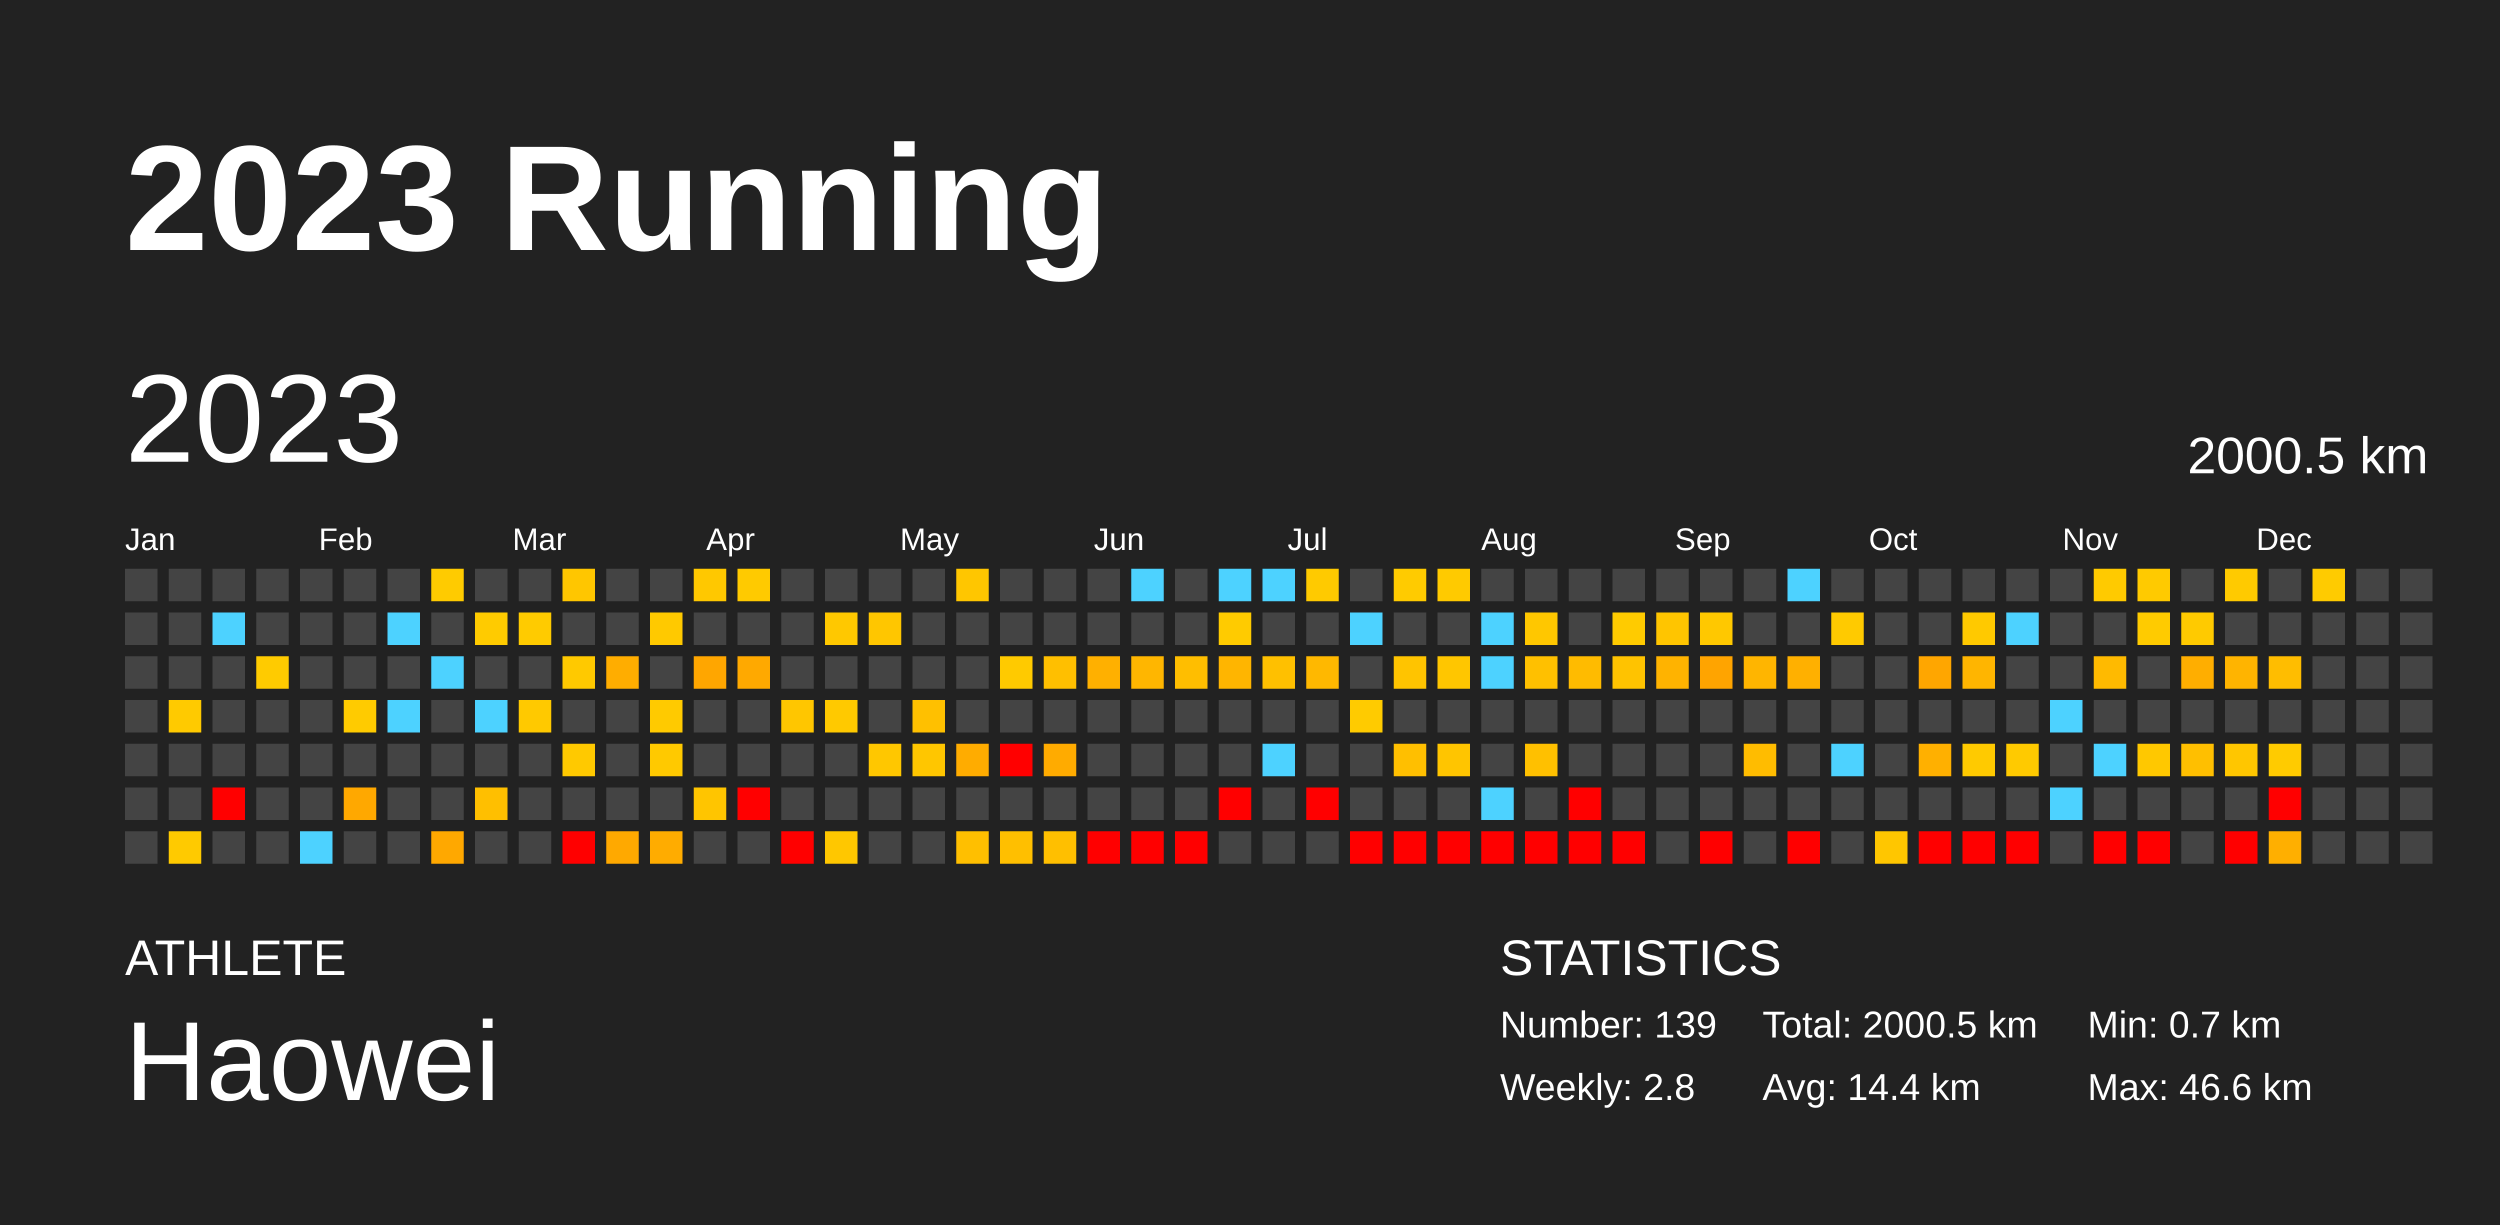
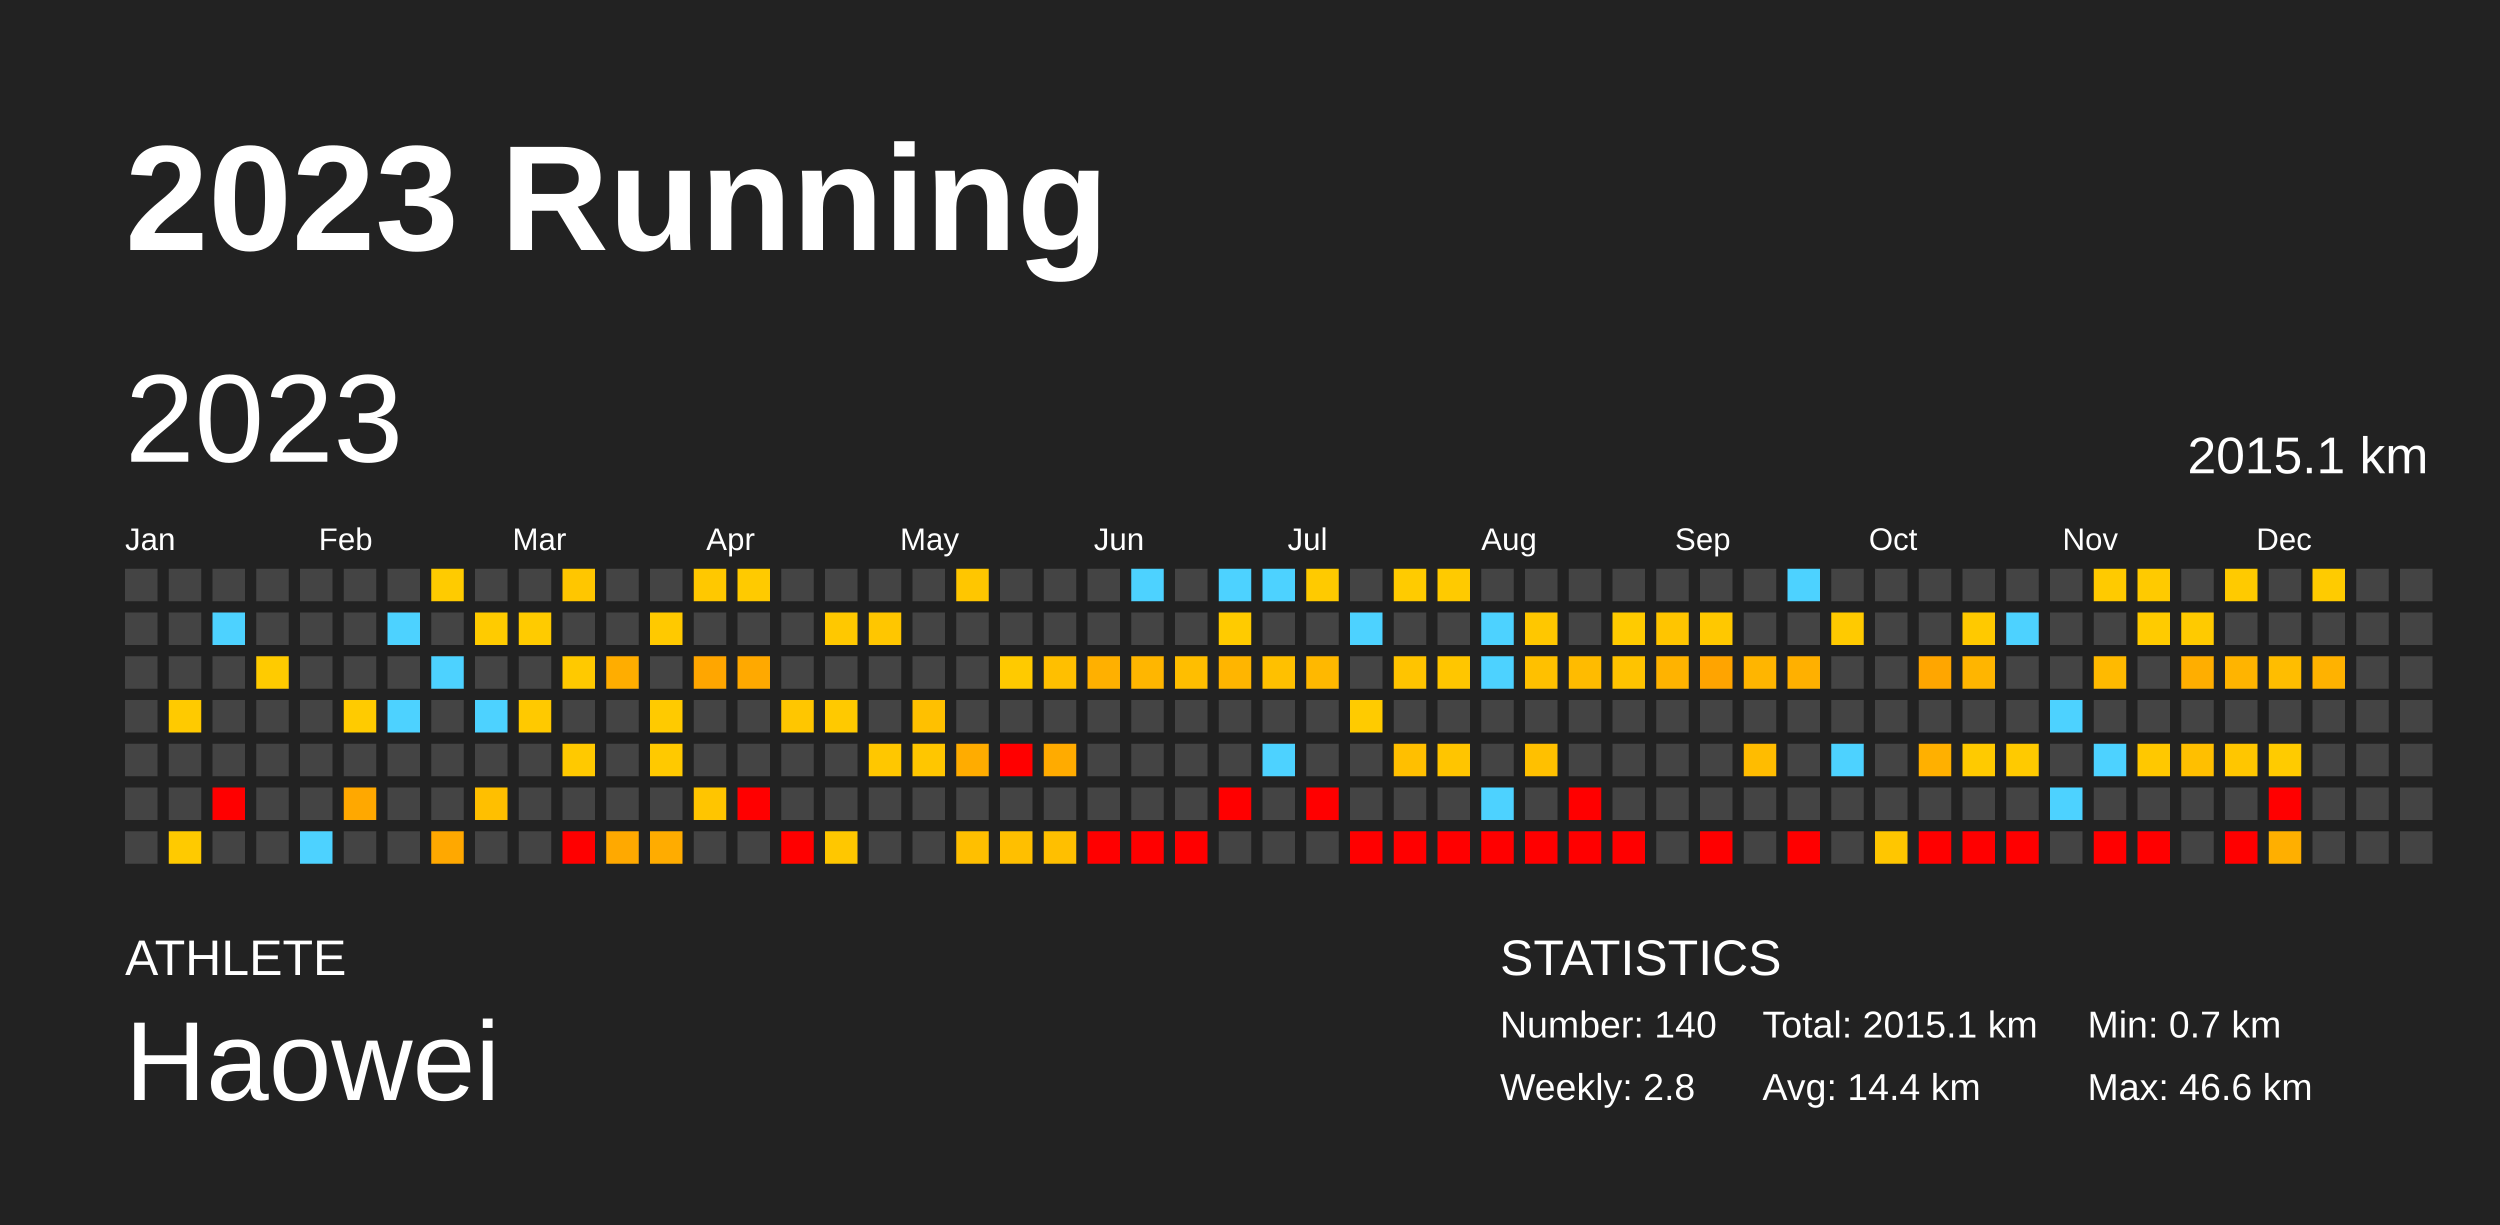
<svg xmlns="http://www.w3.org/2000/svg" baseProfile="full" height="98mm" version="1.1" viewBox="0,0,200,98" width="200mm">
  <defs />
  <rect fill="#222222" height="98" width="200" x="0" y="0" />
  <text fill="#FFFFFF" style="font-size:12px; font-family:Arial; font-weight:bold;" x="10" y="20">2023 Running</text>
  <text fill="#FFFFFF" style="font-size:4px; font-family:Arial" x="10" y="78">ATHLETE</text>
  <text fill="#FFFFFF" style="font-size:9px; font-family:Arial" x="10" y="88">Haowei</text>
  <text fill="#FFFFFF" style="font-size:4px; font-family:Arial" x="120" y="78">STATISTICS</text>
-   <text fill="#FFFFFF" style="font-size:3px; font-family:Arial" x="120" y="83">Number: 139</text>
+   <text fill="#FFFFFF" style="font-size:3px; font-family:Arial" x="120" y="83">Number: 140</text>
  <text fill="#FFFFFF" style="font-size:3px; font-family:Arial" x="120" y="88">Weekly: 2.8</text>
-   <text fill="#FFFFFF" style="font-size:3px; font-family:Arial" x="141" y="83">Total: 2000.5 km</text>
+   <text fill="#FFFFFF" style="font-size:3px; font-family:Arial" x="141" y="83">Total: 2015.1 km</text>
  <text fill="#FFFFFF" style="font-size:3px; font-family:Arial" x="141" y="88">Avg: 14.4 km</text>
  <text fill="#FFFFFF" style="font-size:3px; font-family:Arial" x="167" y="83">Min: 0.7 km</text>
  <text fill="#FFFFFF" style="font-size:3px; font-family:Arial" x="167" y="88">Max: 46.6 km</text>
  <text dominant-baseline="hanging" fill="#FFFFFF" style="font-size:10.0px; font-family:Arial;" x="10" y="30">2023</text>
-   <text dominant-baseline="hanging" fill="#FFFFFF" style="font-size:4.125px; font-family:Arial;" x="175" y="35">2000.5 km</text>
+   <text dominant-baseline="hanging" fill="#FFFFFF" style="font-size:4.125px; font-family:Arial;" x="175" y="35">2015.1 km</text>
  <text fill="#FFFFFF" style="font-size:2.5px; font-family:Arial" x="10.0" y="44">Jan</text>
  <text fill="#FFFFFF" style="font-size:2.5px; font-family:Arial" x="25.5" y="44">Feb</text>
  <text fill="#FFFFFF" style="font-size:2.5px; font-family:Arial" x="41.0" y="44">Mar</text>
  <text fill="#FFFFFF" style="font-size:2.5px; font-family:Arial" x="56.5" y="44">Apr</text>
  <text fill="#FFFFFF" style="font-size:2.5px; font-family:Arial" x="72.0" y="44">May</text>
  <text fill="#FFFFFF" style="font-size:2.5px; font-family:Arial" x="87.5" y="44">Jun</text>
  <text fill="#FFFFFF" style="font-size:2.5px; font-family:Arial" x="103.0" y="44">Jul</text>
  <text fill="#FFFFFF" style="font-size:2.5px; font-family:Arial" x="118.5" y="44">Aug</text>
  <text fill="#FFFFFF" style="font-size:2.5px; font-family:Arial" x="134.0" y="44">Sep</text>
  <text fill="#FFFFFF" style="font-size:2.5px; font-family:Arial" x="149.5" y="44">Oct</text>
  <text fill="#FFFFFF" style="font-size:2.5px; font-family:Arial" x="165.0" y="44">Nov</text>
  <text fill="#FFFFFF" style="font-size:2.5px; font-family:Arial" x="180.5" y="44">Dec</text>
  <rect fill="#444444" height="2.6" width="2.6" x="10.0" y="45.5" />
  <rect fill="#444444" height="2.6" width="2.6" x="10.0" y="49.0" />
  <rect fill="#444444" height="2.6" width="2.6" x="10.0" y="52.5" />
  <rect fill="#444444" height="2.6" width="2.6" x="10.0" y="56.0" />
  <rect fill="#444444" height="2.6" width="2.6" x="10.0" y="59.5" />
  <rect fill="#444444" height="2.6" width="2.6" x="10.0" y="63.0" />
  <rect fill="#444444" height="2.6" width="2.6" x="10.0" y="66.5" />
  <rect fill="#444444" height="2.6" width="2.6" x="13.5" y="45.5" />
  <rect fill="#444444" height="2.6" width="2.6" x="13.5" y="49.0" />
  <rect fill="#444444" height="2.6" width="2.6" x="13.5" y="52.5" />
  <rect fill="#ffca00" height="2.6" width="2.6" x="13.5" y="56.0" />
  <rect fill="#444444" height="2.6" width="2.6" x="13.5" y="59.5" />
  <rect fill="#444444" height="2.6" width="2.6" x="13.5" y="63.0" />
  <rect fill="#ffca00" height="2.6" width="2.6" x="13.5" y="66.5" />
  <rect fill="#444444" height="2.6" width="2.6" x="17.0" y="45.5" />
  <rect fill="#4dd2ff" height="2.6" width="2.6" x="17.0" y="49.0" />
  <rect fill="#444444" height="2.6" width="2.6" x="17.0" y="52.5" />
  <rect fill="#444444" height="2.6" width="2.6" x="17.0" y="56.0" />
  <rect fill="#444444" height="2.6" width="2.6" x="17.0" y="59.5" />
  <rect fill="red" height="2.6" width="2.6" x="17.0" y="63.0" />
  <rect fill="#444444" height="2.6" width="2.6" x="17.0" y="66.5" />
  <rect fill="#444444" height="2.6" width="2.6" x="20.5" y="45.5" />
  <rect fill="#444444" height="2.6" width="2.6" x="20.5" y="49.0" />
  <rect fill="#ffcb00" height="2.6" width="2.6" x="20.5" y="52.5" />
  <rect fill="#444444" height="2.6" width="2.6" x="20.5" y="56.0" />
  <rect fill="#444444" height="2.6" width="2.6" x="20.5" y="59.5" />
  <rect fill="#444444" height="2.6" width="2.6" x="20.5" y="63.0" />
  <rect fill="#444444" height="2.6" width="2.6" x="20.5" y="66.5" />
  <rect fill="#444444" height="2.6" width="2.6" x="24.0" y="45.5" />
  <rect fill="#444444" height="2.6" width="2.6" x="24.0" y="49.0" />
  <rect fill="#444444" height="2.6" width="2.6" x="24.0" y="52.5" />
  <rect fill="#444444" height="2.6" width="2.6" x="24.0" y="56.0" />
  <rect fill="#444444" height="2.6" width="2.6" x="24.0" y="59.5" />
  <rect fill="#444444" height="2.6" width="2.6" x="24.0" y="63.0" />
  <rect fill="#4dd2ff" height="2.6" width="2.6" x="24.0" y="66.5" />
  <rect fill="#444444" height="2.6" width="2.6" x="27.5" y="45.5" />
  <rect fill="#444444" height="2.6" width="2.6" x="27.5" y="49.0" />
  <rect fill="#444444" height="2.6" width="2.6" x="27.5" y="52.5" />
  <rect fill="#ffcb00" height="2.6" width="2.6" x="27.5" y="56.0" />
  <rect fill="#444444" height="2.6" width="2.6" x="27.5" y="59.5" />
  <rect fill="#ffa800" height="2.6" width="2.6" x="27.5" y="63.0" />
  <rect fill="#444444" height="2.6" width="2.6" x="27.5" y="66.5" />
  <rect fill="#444444" height="2.6" width="2.6" x="31.0" y="45.5" />
  <rect fill="#4dd2ff" height="2.6" width="2.6" x="31.0" y="49.0" />
  <rect fill="#444444" height="2.6" width="2.6" x="31.0" y="52.5" />
  <rect fill="#4dd2ff" height="2.6" width="2.6" x="31.0" y="56.0" />
  <rect fill="#444444" height="2.6" width="2.6" x="31.0" y="59.5" />
  <rect fill="#444444" height="2.6" width="2.6" x="31.0" y="63.0" />
  <rect fill="#444444" height="2.6" width="2.6" x="31.0" y="66.5" />
  <rect fill="#ffcb00" height="2.6" width="2.6" x="34.5" y="45.5" />
  <rect fill="#444444" height="2.6" width="2.6" x="34.5" y="49.0" />
  <rect fill="#4dd2ff" height="2.6" width="2.6" x="34.5" y="52.5" />
  <rect fill="#444444" height="2.6" width="2.6" x="34.5" y="56.0" />
  <rect fill="#444444" height="2.6" width="2.6" x="34.5" y="59.5" />
  <rect fill="#444444" height="2.6" width="2.6" x="34.5" y="63.0" />
  <rect fill="#ffa800" height="2.6" width="2.6" x="34.5" y="66.5" />
  <rect fill="#444444" height="2.6" width="2.6" x="38.0" y="45.5" />
  <rect fill="#ffcb00" height="2.6" width="2.6" x="38.0" y="49.0" />
  <rect fill="#444444" height="2.6" width="2.6" x="38.0" y="52.5" />
  <rect fill="#4dd2ff" height="2.6" width="2.6" x="38.0" y="56.0" />
  <rect fill="#444444" height="2.6" width="2.6" x="38.0" y="59.5" />
  <rect fill="#ffbf00" height="2.6" width="2.6" x="38.0" y="63.0" />
  <rect fill="#444444" height="2.6" width="2.6" x="38.0" y="66.5" />
  <rect fill="#444444" height="2.6" width="2.6" x="41.5" y="45.5" />
  <rect fill="#ffcb00" height="2.6" width="2.6" x="41.5" y="49.0" />
  <rect fill="#444444" height="2.6" width="2.6" x="41.5" y="52.5" />
  <rect fill="#ffc900" height="2.6" width="2.6" x="41.5" y="56.0" />
  <rect fill="#444444" height="2.6" width="2.6" x="41.5" y="59.5" />
  <rect fill="#444444" height="2.6" width="2.6" x="41.5" y="63.0" />
  <rect fill="#444444" height="2.6" width="2.6" x="41.5" y="66.5" />
  <rect fill="#ffc600" height="2.6" width="2.6" x="45.0" y="45.5" />
  <rect fill="#444444" height="2.6" width="2.6" x="45.0" y="49.0" />
  <rect fill="#ffc900" height="2.6" width="2.6" x="45.0" y="52.5" />
  <rect fill="#444444" height="2.6" width="2.6" x="45.0" y="56.0" />
  <rect fill="#ffc900" height="2.6" width="2.6" x="45.0" y="59.5" />
  <rect fill="#444444" height="2.6" width="2.6" x="45.0" y="63.0" />
  <rect fill="red" height="2.6" width="2.6" x="45.0" y="66.5" />
  <rect fill="#444444" height="2.6" width="2.6" x="48.5" y="45.5" />
  <rect fill="#444444" height="2.6" width="2.6" x="48.5" y="49.0" />
  <rect fill="#ffad00" height="2.6" width="2.6" x="48.5" y="52.5" />
  <rect fill="#444444" height="2.6" width="2.6" x="48.5" y="56.0" />
  <rect fill="#444444" height="2.6" width="2.6" x="48.5" y="59.5" />
  <rect fill="#444444" height="2.6" width="2.6" x="48.5" y="63.0" />
  <rect fill="#ffa900" height="2.6" width="2.6" x="48.5" y="66.5" />
  <rect fill="#444444" height="2.6" width="2.6" x="52.0" y="45.5" />
  <rect fill="#ffc900" height="2.6" width="2.6" x="52.0" y="49.0" />
  <rect fill="#444444" height="2.6" width="2.6" x="52.0" y="52.5" />
  <rect fill="#ffca00" height="2.6" width="2.6" x="52.0" y="56.0" />
  <rect fill="#ffc900" height="2.6" width="2.6" x="52.0" y="59.5" />
  <rect fill="#444444" height="2.6" width="2.6" x="52.0" y="63.0" />
  <rect fill="#ffac00" height="2.6" width="2.6" x="52.0" y="66.5" />
  <rect fill="#ffc800" height="2.6" width="2.6" x="55.5" y="45.5" />
  <rect fill="#444444" height="2.6" width="2.6" x="55.5" y="49.0" />
  <rect fill="#ffa600" height="2.6" width="2.6" x="55.5" y="52.5" />
  <rect fill="#444444" height="2.6" width="2.6" x="55.5" y="56.0" />
  <rect fill="#444444" height="2.6" width="2.6" x="55.5" y="59.5" />
  <rect fill="#ffc500" height="2.6" width="2.6" x="55.5" y="63.0" />
  <rect fill="#444444" height="2.6" width="2.6" x="55.5" y="66.5" />
  <rect fill="#ffca00" height="2.6" width="2.6" x="59.0" y="45.5" />
  <rect fill="#444444" height="2.6" width="2.6" x="59.0" y="49.0" />
  <rect fill="#ffa900" height="2.6" width="2.6" x="59.0" y="52.5" />
  <rect fill="#444444" height="2.6" width="2.6" x="59.0" y="56.0" />
  <rect fill="#444444" height="2.6" width="2.6" x="59.0" y="59.5" />
  <rect fill="red" height="2.6" width="2.6" x="59.0" y="63.0" />
  <rect fill="#444444" height="2.6" width="2.6" x="59.0" y="66.5" />
  <rect fill="#444444" height="2.6" width="2.6" x="62.5" y="45.5" />
  <rect fill="#444444" height="2.6" width="2.6" x="62.5" y="49.0" />
  <rect fill="#444444" height="2.6" width="2.6" x="62.5" y="52.5" />
  <rect fill="#ffc600" height="2.6" width="2.6" x="62.5" y="56.0" />
  <rect fill="#444444" height="2.6" width="2.6" x="62.5" y="59.5" />
  <rect fill="#444444" height="2.6" width="2.6" x="62.5" y="63.0" />
  <rect fill="red" height="2.6" width="2.6" x="62.5" y="66.5" />
  <rect fill="#444444" height="2.6" width="2.6" x="66.0" y="45.5" />
  <rect fill="#ffc800" height="2.6" width="2.6" x="66.0" y="49.0" />
  <rect fill="#444444" height="2.6" width="2.6" x="66.0" y="52.5" />
  <rect fill="#ffc900" height="2.6" width="2.6" x="66.0" y="56.0" />
  <rect fill="#444444" height="2.6" width="2.6" x="66.0" y="59.5" />
  <rect fill="#444444" height="2.6" width="2.6" x="66.0" y="63.0" />
  <rect fill="#ffc700" height="2.6" width="2.6" x="66.0" y="66.5" />
  <rect fill="#444444" height="2.6" width="2.6" x="69.5" y="45.5" />
  <rect fill="#ffc600" height="2.6" width="2.6" x="69.5" y="49.0" />
  <rect fill="#444444" height="2.6" width="2.6" x="69.5" y="52.5" />
  <rect fill="#444444" height="2.6" width="2.6" x="69.5" y="56.0" />
  <rect fill="#ffc700" height="2.6" width="2.6" x="69.5" y="59.5" />
  <rect fill="#444444" height="2.6" width="2.6" x="69.5" y="63.0" />
  <rect fill="#444444" height="2.6" width="2.6" x="69.5" y="66.5" />
  <rect fill="#444444" height="2.6" width="2.6" x="73.0" y="45.5" />
  <rect fill="#444444" height="2.6" width="2.6" x="73.0" y="49.0" />
  <rect fill="#444444" height="2.6" width="2.6" x="73.0" y="52.5" />
  <rect fill="#ffc000" height="2.6" width="2.6" x="73.0" y="56.0" />
  <rect fill="#ffc600" height="2.6" width="2.6" x="73.0" y="59.5" />
  <rect fill="#444444" height="2.6" width="2.6" x="73.0" y="63.0" />
  <rect fill="#444444" height="2.6" width="2.6" x="73.0" y="66.5" />
  <rect fill="#ffc600" height="2.6" width="2.6" x="76.5" y="45.5" />
  <rect fill="#444444" height="2.6" width="2.6" x="76.5" y="49.0" />
  <rect fill="#444444" height="2.6" width="2.6" x="76.5" y="52.5" />
  <rect fill="#444444" height="2.6" width="2.6" x="76.5" y="56.0" />
  <rect fill="#ffac00" height="2.6" width="2.6" x="76.5" y="59.5" />
  <rect fill="#444444" height="2.6" width="2.6" x="76.5" y="63.0" />
  <rect fill="#ffbf00" height="2.6" width="2.6" x="76.5" y="66.5" />
  <rect fill="#444444" height="2.6" width="2.6" x="80.0" y="45.5" />
  <rect fill="#444444" height="2.6" width="2.6" x="80.0" y="49.0" />
  <rect fill="#ffca00" height="2.6" width="2.6" x="80.0" y="52.5" />
  <rect fill="#444444" height="2.6" width="2.6" x="80.0" y="56.0" />
  <rect fill="red" height="2.6" width="2.6" x="80.0" y="59.5" />
  <rect fill="#444444" height="2.6" width="2.6" x="80.0" y="63.0" />
  <rect fill="#ffbf00" height="2.6" width="2.6" x="80.0" y="66.5" />
  <rect fill="#444444" height="2.6" width="2.6" x="83.5" y="45.5" />
  <rect fill="#444444" height="2.6" width="2.6" x="83.5" y="49.0" />
  <rect fill="#ffbf00" height="2.6" width="2.6" x="83.5" y="52.5" />
  <rect fill="#444444" height="2.6" width="2.6" x="83.5" y="56.0" />
  <rect fill="#ffab00" height="2.6" width="2.6" x="83.5" y="59.5" />
  <rect fill="#444444" height="2.6" width="2.6" x="83.5" y="63.0" />
  <rect fill="#ffbf00" height="2.6" width="2.6" x="83.5" y="66.5" />
  <rect fill="#444444" height="2.6" width="2.6" x="87.0" y="45.5" />
  <rect fill="#444444" height="2.6" width="2.6" x="87.0" y="49.0" />
  <rect fill="#ffb000" height="2.6" width="2.6" x="87.0" y="52.5" />
  <rect fill="#444444" height="2.6" width="2.6" x="87.0" y="56.0" />
  <rect fill="#444444" height="2.6" width="2.6" x="87.0" y="59.5" />
  <rect fill="#444444" height="2.6" width="2.6" x="87.0" y="63.0" />
  <rect fill="red" height="2.6" width="2.6" x="87.0" y="66.5" />
  <rect fill="#4dd2ff" height="2.6" width="2.6" x="90.5" y="45.5" />
  <rect fill="#444444" height="2.6" width="2.6" x="90.5" y="49.0" />
  <rect fill="#ffb600" height="2.6" width="2.6" x="90.5" y="52.5" />
  <rect fill="#444444" height="2.6" width="2.6" x="90.5" y="56.0" />
  <rect fill="#444444" height="2.6" width="2.6" x="90.5" y="59.5" />
  <rect fill="#444444" height="2.6" width="2.6" x="90.5" y="63.0" />
  <rect fill="red" height="2.6" width="2.6" x="90.5" y="66.5" />
  <rect fill="#444444" height="2.6" width="2.6" x="94.0" y="45.5" />
  <rect fill="#444444" height="2.6" width="2.6" x="94.0" y="49.0" />
  <rect fill="#ffbe00" height="2.6" width="2.6" x="94.0" y="52.5" />
  <rect fill="#444444" height="2.6" width="2.6" x="94.0" y="56.0" />
  <rect fill="#444444" height="2.6" width="2.6" x="94.0" y="59.5" />
  <rect fill="#444444" height="2.6" width="2.6" x="94.0" y="63.0" />
  <rect fill="red" height="2.6" width="2.6" x="94.0" y="66.5" />
  <rect fill="#4dd2ff" height="2.6" width="2.6" x="97.5" y="45.5" />
  <rect fill="#ffcb00" height="2.6" width="2.6" x="97.5" y="49.0" />
  <rect fill="#ffb500" height="2.6" width="2.6" x="97.5" y="52.5" />
  <rect fill="#444444" height="2.6" width="2.6" x="97.5" y="56.0" />
  <rect fill="#444444" height="2.6" width="2.6" x="97.5" y="59.5" />
  <rect fill="red" height="2.6" width="2.6" x="97.5" y="63.0" />
  <rect fill="#444444" height="2.6" width="2.6" x="97.5" y="66.5" />
  <rect fill="#4dd2ff" height="2.6" width="2.6" x="101.0" y="45.5" />
  <rect fill="#444444" height="2.6" width="2.6" x="101.0" y="49.0" />
  <rect fill="#ffc000" height="2.6" width="2.6" x="101.0" y="52.5" />
  <rect fill="#444444" height="2.6" width="2.6" x="101.0" y="56.0" />
  <rect fill="#4dd2ff" height="2.6" width="2.6" x="101.0" y="59.5" />
  <rect fill="#444444" height="2.6" width="2.6" x="101.0" y="63.0" />
  <rect fill="#444444" height="2.6" width="2.6" x="101.0" y="66.5" />
  <rect fill="#ffca00" height="2.6" width="2.6" x="104.5" y="45.5" />
  <rect fill="#444444" height="2.6" width="2.6" x="104.5" y="49.0" />
  <rect fill="#ffb800" height="2.6" width="2.6" x="104.5" y="52.5" />
  <rect fill="#444444" height="2.6" width="2.6" x="104.5" y="56.0" />
  <rect fill="#444444" height="2.6" width="2.6" x="104.5" y="59.5" />
  <rect fill="red" height="2.6" width="2.6" x="104.5" y="63.0" />
  <rect fill="#444444" height="2.6" width="2.6" x="104.5" y="66.5" />
  <rect fill="#444444" height="2.6" width="2.6" x="108.0" y="45.5" />
  <rect fill="#4dd2ff" height="2.6" width="2.6" x="108.0" y="49.0" />
  <rect fill="#444444" height="2.6" width="2.6" x="108.0" y="52.5" />
  <rect fill="#ffcb00" height="2.6" width="2.6" x="108.0" y="56.0" />
  <rect fill="#444444" height="2.6" width="2.6" x="108.0" y="59.5" />
  <rect fill="#444444" height="2.6" width="2.6" x="108.0" y="63.0" />
  <rect fill="red" height="2.6" width="2.6" x="108.0" y="66.5" />
  <rect fill="#ffcb00" height="2.6" width="2.6" x="111.5" y="45.5" />
  <rect fill="#444444" height="2.6" width="2.6" x="111.5" y="49.0" />
  <rect fill="#ffc400" height="2.6" width="2.6" x="111.5" y="52.5" />
  <rect fill="#444444" height="2.6" width="2.6" x="111.5" y="56.0" />
  <rect fill="#ffbf00" height="2.6" width="2.6" x="111.5" y="59.5" />
  <rect fill="#444444" height="2.6" width="2.6" x="111.5" y="63.0" />
  <rect fill="red" height="2.6" width="2.6" x="111.5" y="66.5" />
  <rect fill="#ffca00" height="2.6" width="2.6" x="115.0" y="45.5" />
  <rect fill="#444444" height="2.6" width="2.6" x="115.0" y="49.0" />
  <rect fill="#ffc600" height="2.6" width="2.6" x="115.0" y="52.5" />
  <rect fill="#444444" height="2.6" width="2.6" x="115.0" y="56.0" />
  <rect fill="#ffc500" height="2.6" width="2.6" x="115.0" y="59.5" />
  <rect fill="#444444" height="2.6" width="2.6" x="115.0" y="63.0" />
  <rect fill="red" height="2.6" width="2.6" x="115.0" y="66.5" />
  <rect fill="#444444" height="2.6" width="2.6" x="118.5" y="45.5" />
  <rect fill="#4dd2ff" height="2.6" width="2.6" x="118.5" y="49.0" />
  <rect fill="#4dd2ff" height="2.6" width="2.6" x="118.5" y="52.5" />
  <rect fill="#444444" height="2.6" width="2.6" x="118.5" y="56.0" />
  <rect fill="#444444" height="2.6" width="2.6" x="118.5" y="59.5" />
  <rect fill="#4dd2ff" height="2.6" width="2.6" x="118.5" y="63.0" />
  <rect fill="red" height="2.6" width="2.6" x="118.5" y="66.5" />
  <rect fill="#444444" height="2.6" width="2.6" x="122.0" y="45.5" />
  <rect fill="#ffc700" height="2.6" width="2.6" x="122.0" y="49.0" />
  <rect fill="#ffc000" height="2.6" width="2.6" x="122.0" y="52.5" />
  <rect fill="#444444" height="2.6" width="2.6" x="122.0" y="56.0" />
  <rect fill="#ffc000" height="2.6" width="2.6" x="122.0" y="59.5" />
  <rect fill="#444444" height="2.6" width="2.6" x="122.0" y="63.0" />
  <rect fill="red" height="2.6" width="2.6" x="122.0" y="66.5" />
  <rect fill="#444444" height="2.6" width="2.6" x="125.5" y="45.5" />
  <rect fill="#444444" height="2.6" width="2.6" x="125.5" y="49.0" />
  <rect fill="#ffbb00" height="2.6" width="2.6" x="125.5" y="52.5" />
  <rect fill="#444444" height="2.6" width="2.6" x="125.5" y="56.0" />
  <rect fill="#444444" height="2.6" width="2.6" x="125.5" y="59.5" />
  <rect fill="red" height="2.6" width="2.6" x="125.5" y="63.0" />
  <rect fill="red" height="2.6" width="2.6" x="125.5" y="66.5" />
  <rect fill="#444444" height="2.6" width="2.6" x="129.0" y="45.5" />
  <rect fill="#ffcb00" height="2.6" width="2.6" x="129.0" y="49.0" />
  <rect fill="#ffc300" height="2.6" width="2.6" x="129.0" y="52.5" />
  <rect fill="#444444" height="2.6" width="2.6" x="129.0" y="56.0" />
  <rect fill="#444444" height="2.6" width="2.6" x="129.0" y="59.5" />
  <rect fill="#444444" height="2.6" width="2.6" x="129.0" y="63.0" />
  <rect fill="red" height="2.6" width="2.6" x="129.0" y="66.5" />
  <rect fill="#444444" height="2.6" width="2.6" x="132.5" y="45.5" />
  <rect fill="#ffc500" height="2.6" width="2.6" x="132.5" y="49.0" />
  <rect fill="#ffb300" height="2.6" width="2.6" x="132.5" y="52.5" />
  <rect fill="#444444" height="2.6" width="2.6" x="132.5" y="56.0" />
  <rect fill="#444444" height="2.6" width="2.6" x="132.5" y="59.5" />
  <rect fill="#444444" height="2.6" width="2.6" x="132.5" y="63.0" />
  <rect fill="#444444" height="2.6" width="2.6" x="132.5" y="66.5" />
  <rect fill="#444444" height="2.6" width="2.6" x="136.0" y="45.5" />
  <rect fill="#ffc800" height="2.6" width="2.6" x="136.0" y="49.0" />
  <rect fill="#ffa400" height="2.6" width="2.6" x="136.0" y="52.5" />
  <rect fill="#444444" height="2.6" width="2.6" x="136.0" y="56.0" />
  <rect fill="#444444" height="2.6" width="2.6" x="136.0" y="59.5" />
  <rect fill="#444444" height="2.6" width="2.6" x="136.0" y="63.0" />
  <rect fill="red" height="2.6" width="2.6" x="136.0" y="66.5" />
  <rect fill="#444444" height="2.6" width="2.6" x="139.5" y="45.5" />
  <rect fill="#444444" height="2.6" width="2.6" x="139.5" y="49.0" />
  <rect fill="#ffb500" height="2.6" width="2.6" x="139.5" y="52.5" />
  <rect fill="#444444" height="2.6" width="2.6" x="139.5" y="56.0" />
  <rect fill="#ffbc00" height="2.6" width="2.6" x="139.5" y="59.5" />
  <rect fill="#444444" height="2.6" width="2.6" x="139.5" y="63.0" />
  <rect fill="#444444" height="2.6" width="2.6" x="139.5" y="66.5" />
  <rect fill="#4dd2ff" height="2.6" width="2.6" x="143.0" y="45.5" />
  <rect fill="#444444" height="2.6" width="2.6" x="143.0" y="49.0" />
  <rect fill="#ffb000" height="2.6" width="2.6" x="143.0" y="52.5" />
  <rect fill="#444444" height="2.6" width="2.6" x="143.0" y="56.0" />
  <rect fill="#444444" height="2.6" width="2.6" x="143.0" y="59.5" />
  <rect fill="#444444" height="2.6" width="2.6" x="143.0" y="63.0" />
  <rect fill="red" height="2.6" width="2.6" x="143.0" y="66.5" />
  <rect fill="#444444" height="2.6" width="2.6" x="146.5" y="45.5" />
  <rect fill="#ffca00" height="2.6" width="2.6" x="146.5" y="49.0" />
  <rect fill="#444444" height="2.6" width="2.6" x="146.5" y="52.5" />
  <rect fill="#444444" height="2.6" width="2.6" x="146.5" y="56.0" />
  <rect fill="#4dd2ff" height="2.6" width="2.6" x="146.5" y="59.5" />
  <rect fill="#444444" height="2.6" width="2.6" x="146.5" y="63.0" />
  <rect fill="#444444" height="2.6" width="2.6" x="146.5" y="66.5" />
  <rect fill="#444444" height="2.6" width="2.6" x="150.0" y="45.5" />
  <rect fill="#444444" height="2.6" width="2.6" x="150.0" y="49.0" />
  <rect fill="#444444" height="2.6" width="2.6" x="150.0" y="52.5" />
  <rect fill="#444444" height="2.6" width="2.6" x="150.0" y="56.0" />
  <rect fill="#444444" height="2.6" width="2.6" x="150.0" y="59.5" />
  <rect fill="#444444" height="2.6" width="2.6" x="150.0" y="63.0" />
  <rect fill="#ffc600" height="2.6" width="2.6" x="150.0" y="66.5" />
  <rect fill="#444444" height="2.6" width="2.6" x="153.5" y="45.5" />
  <rect fill="#444444" height="2.6" width="2.6" x="153.5" y="49.0" />
  <rect fill="#ffa600" height="2.6" width="2.6" x="153.5" y="52.5" />
  <rect fill="#444444" height="2.6" width="2.6" x="153.5" y="56.0" />
  <rect fill="#ffb000" height="2.6" width="2.6" x="153.5" y="59.5" />
  <rect fill="#444444" height="2.6" width="2.6" x="153.5" y="63.0" />
  <rect fill="red" height="2.6" width="2.6" x="153.5" y="66.5" />
  <rect fill="#444444" height="2.6" width="2.6" x="157.0" y="45.5" />
  <rect fill="#ffc900" height="2.6" width="2.6" x="157.0" y="49.0" />
  <rect fill="#ffb500" height="2.6" width="2.6" x="157.0" y="52.5" />
  <rect fill="#444444" height="2.6" width="2.6" x="157.0" y="56.0" />
  <rect fill="#ffca00" height="2.6" width="2.6" x="157.0" y="59.5" />
  <rect fill="#444444" height="2.6" width="2.6" x="157.0" y="63.0" />
  <rect fill="red" height="2.6" width="2.6" x="157.0" y="66.5" />
  <rect fill="#444444" height="2.6" width="2.6" x="160.5" y="45.5" />
  <rect fill="#4dd2ff" height="2.6" width="2.6" x="160.5" y="49.0" />
  <rect fill="#444444" height="2.6" width="2.6" x="160.5" y="52.5" />
  <rect fill="#444444" height="2.6" width="2.6" x="160.5" y="56.0" />
  <rect fill="#ffca00" height="2.6" width="2.6" x="160.5" y="59.5" />
  <rect fill="#444444" height="2.6" width="2.6" x="160.5" y="63.0" />
  <rect fill="red" height="2.6" width="2.6" x="160.5" y="66.5" />
  <rect fill="#444444" height="2.6" width="2.6" x="164.0" y="45.5" />
  <rect fill="#444444" height="2.6" width="2.6" x="164.0" y="49.0" />
  <rect fill="#444444" height="2.6" width="2.6" x="164.0" y="52.5" />
  <rect fill="#4dd2ff" height="2.6" width="2.6" x="164.0" y="56.0" />
  <rect fill="#444444" height="2.6" width="2.6" x="164.0" y="59.5" />
  <rect fill="#4dd2ff" height="2.6" width="2.6" x="164.0" y="63.0" />
  <rect fill="#444444" height="2.6" width="2.6" x="164.0" y="66.5" />
  <rect fill="#ffca00" height="2.6" width="2.6" x="167.5" y="45.5" />
  <rect fill="#444444" height="2.6" width="2.6" x="167.5" y="49.0" />
  <rect fill="#ffba00" height="2.6" width="2.6" x="167.5" y="52.5" />
  <rect fill="#444444" height="2.6" width="2.6" x="167.5" y="56.0" />
  <rect fill="#4dd2ff" height="2.6" width="2.6" x="167.5" y="59.5" />
  <rect fill="#444444" height="2.6" width="2.6" x="167.5" y="63.0" />
  <rect fill="red" height="2.6" width="2.6" x="167.5" y="66.5" />
  <rect fill="#ffca00" height="2.6" width="2.6" x="171.0" y="45.5" />
  <rect fill="#ffcb00" height="2.6" width="2.6" x="171.0" y="49.0" />
  <rect fill="#444444" height="2.6" width="2.6" x="171.0" y="52.5" />
  <rect fill="#444444" height="2.6" width="2.6" x="171.0" y="56.0" />
  <rect fill="#ffc800" height="2.6" width="2.6" x="171.0" y="59.5" />
  <rect fill="#444444" height="2.6" width="2.6" x="171.0" y="63.0" />
  <rect fill="red" height="2.6" width="2.6" x="171.0" y="66.5" />
  <rect fill="#444444" height="2.6" width="2.6" x="174.5" y="45.5" />
  <rect fill="#ffca00" height="2.6" width="2.6" x="174.5" y="49.0" />
  <rect fill="#ffae00" height="2.6" width="2.6" x="174.5" y="52.5" />
  <rect fill="#444444" height="2.6" width="2.6" x="174.5" y="56.0" />
  <rect fill="#ffbf00" height="2.6" width="2.6" x="174.5" y="59.5" />
  <rect fill="#444444" height="2.6" width="2.6" x="174.5" y="63.0" />
  <rect fill="#444444" height="2.6" width="2.6" x="174.5" y="66.5" />
  <rect fill="#ffca00" height="2.6" width="2.6" x="178.0" y="45.5" />
  <rect fill="#444444" height="2.6" width="2.6" x="178.0" y="49.0" />
  <rect fill="#ffb400" height="2.6" width="2.6" x="178.0" y="52.5" />
  <rect fill="#444444" height="2.6" width="2.6" x="178.0" y="56.0" />
  <rect fill="#ffc600" height="2.6" width="2.6" x="178.0" y="59.5" />
  <rect fill="#444444" height="2.6" width="2.6" x="178.0" y="63.0" />
  <rect fill="red" height="2.6" width="2.6" x="178.0" y="66.5" />
  <rect fill="#444444" height="2.6" width="2.6" x="181.5" y="45.5" />
  <rect fill="#444444" height="2.6" width="2.6" x="181.5" y="49.0" />
  <rect fill="#ffbd00" height="2.6" width="2.6" x="181.5" y="52.5" />
  <rect fill="#444444" height="2.6" width="2.6" x="181.5" y="56.0" />
  <rect fill="#ffcb00" height="2.6" width="2.6" x="181.5" y="59.5" />
  <rect fill="red" height="2.6" width="2.6" x="181.5" y="63.0" />
  <rect fill="#ffaf00" height="2.6" width="2.6" x="181.5" y="66.5" />
  <rect fill="#ffcb00" height="2.6" width="2.6" x="185.0" y="45.5" />
  <rect fill="#444444" height="2.6" width="2.6" x="185.0" y="49.0" />
-   <rect fill="#444444" height="2.6" width="2.6" x="185.0" y="52.5" />
+   <rect fill="#ffb200" height="2.6" width="2.6" x="185.0" y="52.5" />
  <rect fill="#444444" height="2.6" width="2.6" x="185.0" y="56.0" />
  <rect fill="#444444" height="2.6" width="2.6" x="185.0" y="59.5" />
  <rect fill="#444444" height="2.6" width="2.6" x="185.0" y="63.0" />
  <rect fill="#444444" height="2.6" width="2.6" x="185.0" y="66.5" />
  <rect fill="#444444" height="2.6" width="2.6" x="188.5" y="45.5" />
  <rect fill="#444444" height="2.6" width="2.6" x="188.5" y="49.0" />
  <rect fill="#444444" height="2.6" width="2.6" x="188.5" y="52.5" />
  <rect fill="#444444" height="2.6" width="2.6" x="188.5" y="56.0" />
  <rect fill="#444444" height="2.6" width="2.6" x="188.5" y="59.5" />
  <rect fill="#444444" height="2.6" width="2.6" x="188.5" y="63.0" />
  <rect fill="#444444" height="2.6" width="2.6" x="188.5" y="66.5" />
  <rect fill="#444444" height="2.6" width="2.6" x="192.0" y="45.5" />
  <rect fill="#444444" height="2.6" width="2.6" x="192.0" y="49.0" />
  <rect fill="#444444" height="2.6" width="2.6" x="192.0" y="52.5" />
  <rect fill="#444444" height="2.6" width="2.6" x="192.0" y="56.0" />
  <rect fill="#444444" height="2.6" width="2.6" x="192.0" y="59.5" />
  <rect fill="#444444" height="2.6" width="2.6" x="192.0" y="63.0" />
  <rect fill="#444444" height="2.6" width="2.6" x="192.0" y="66.5" />
</svg>
